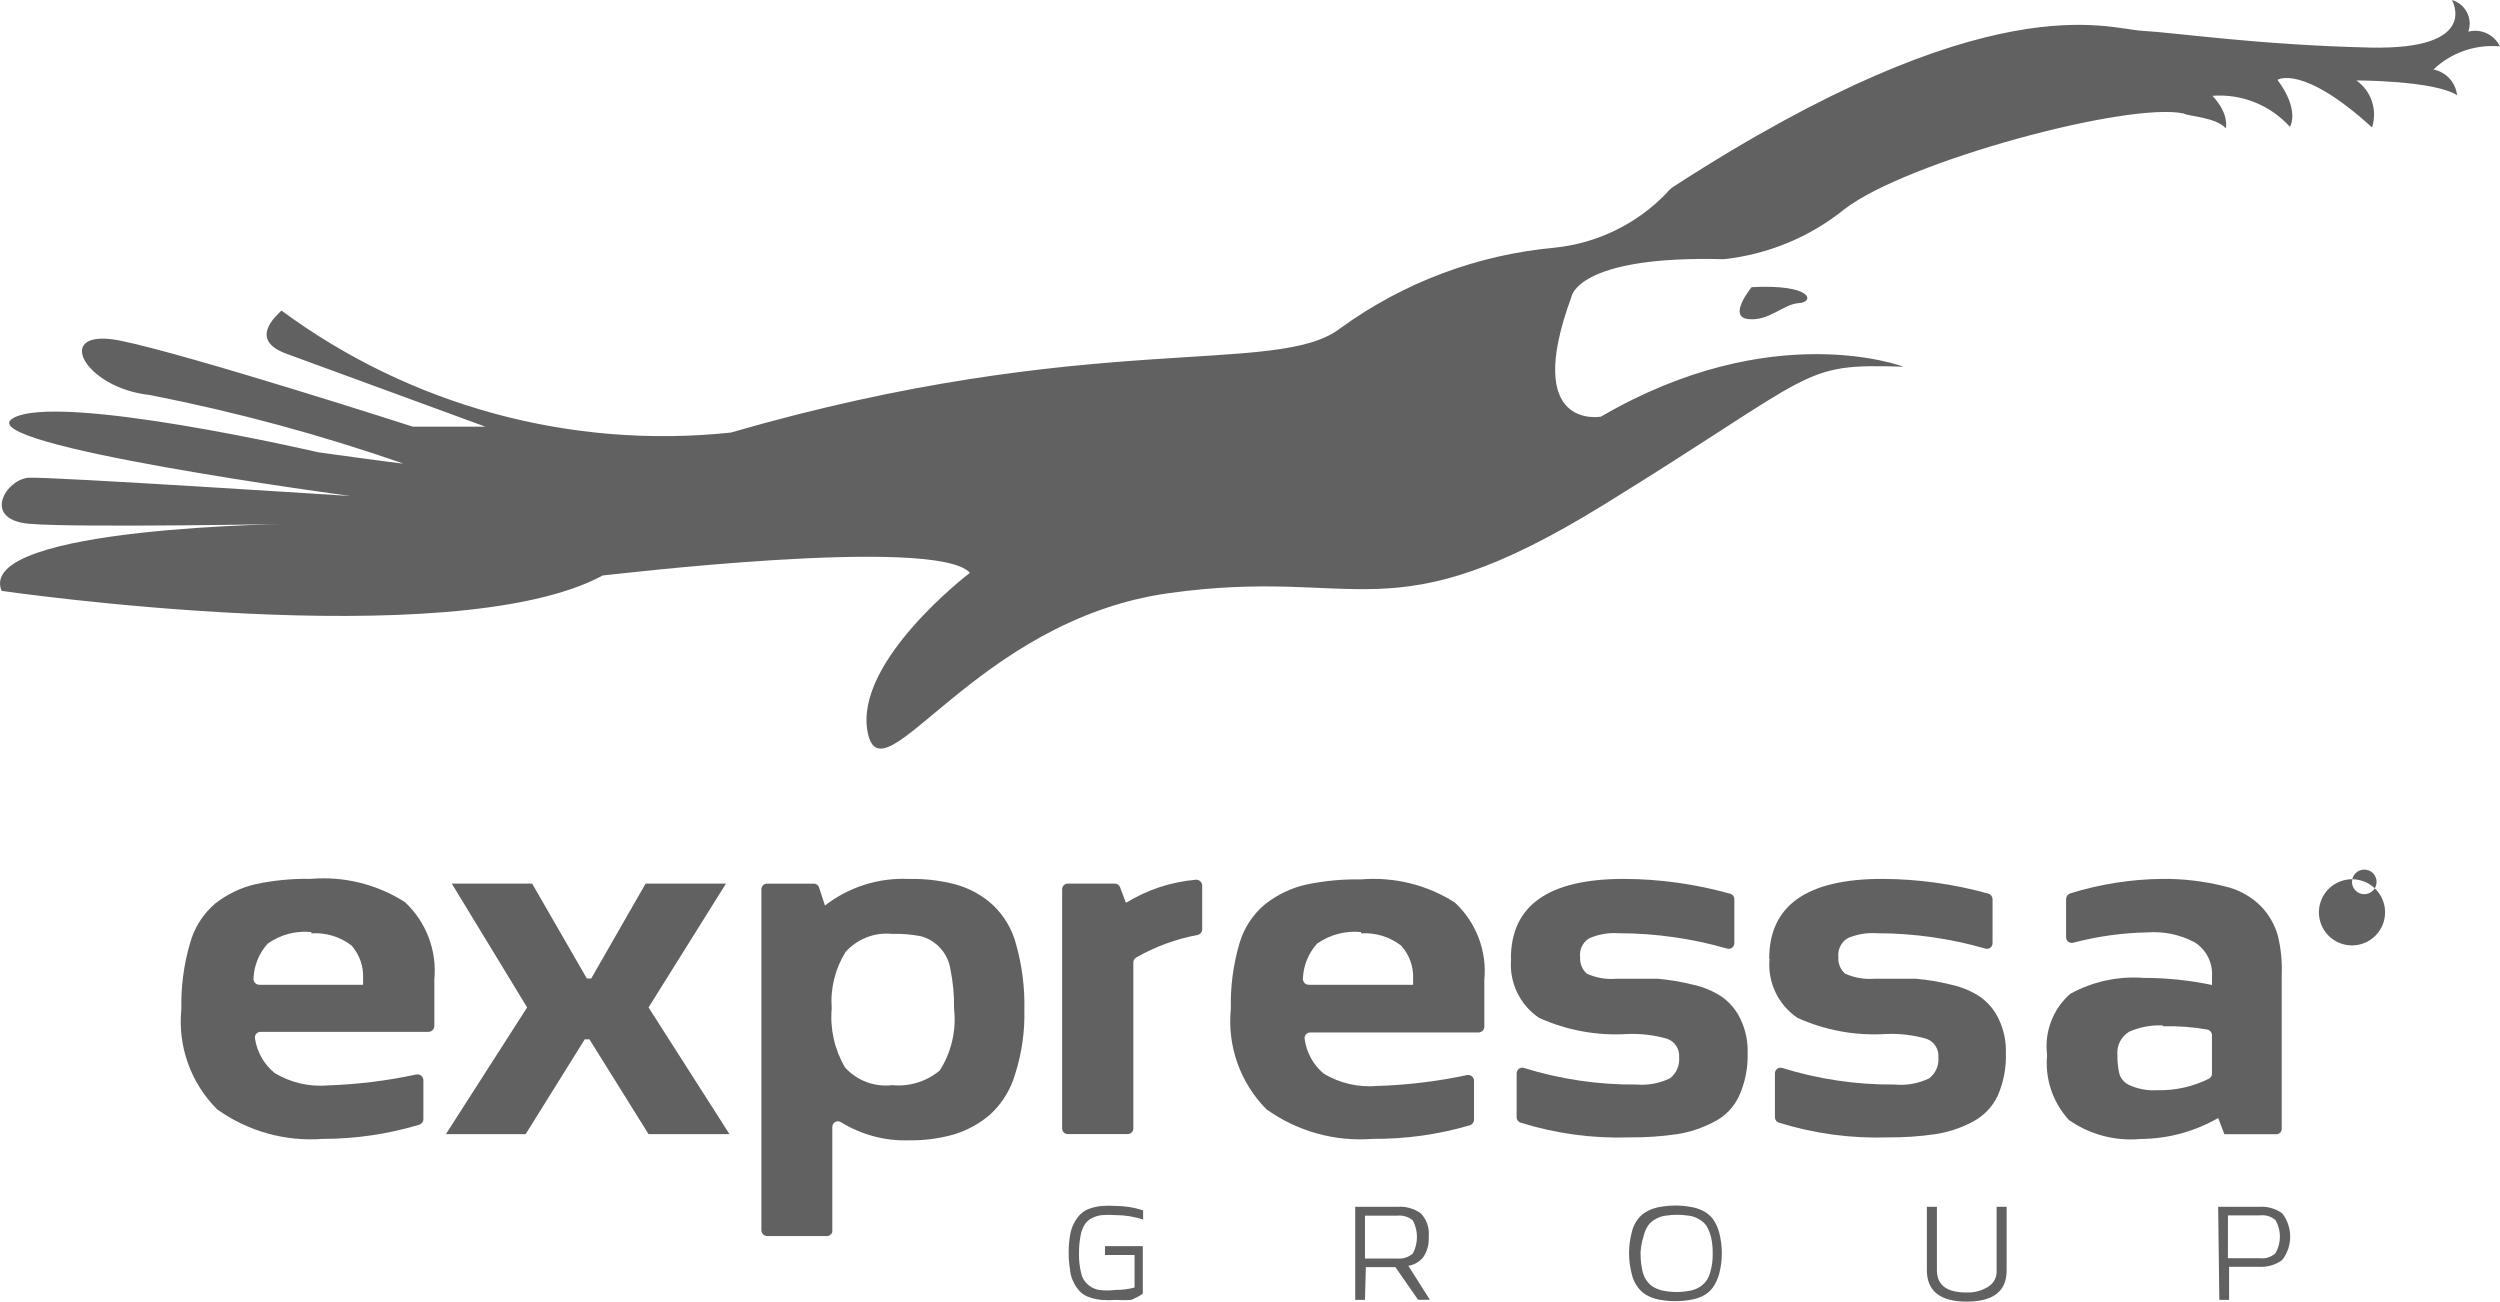
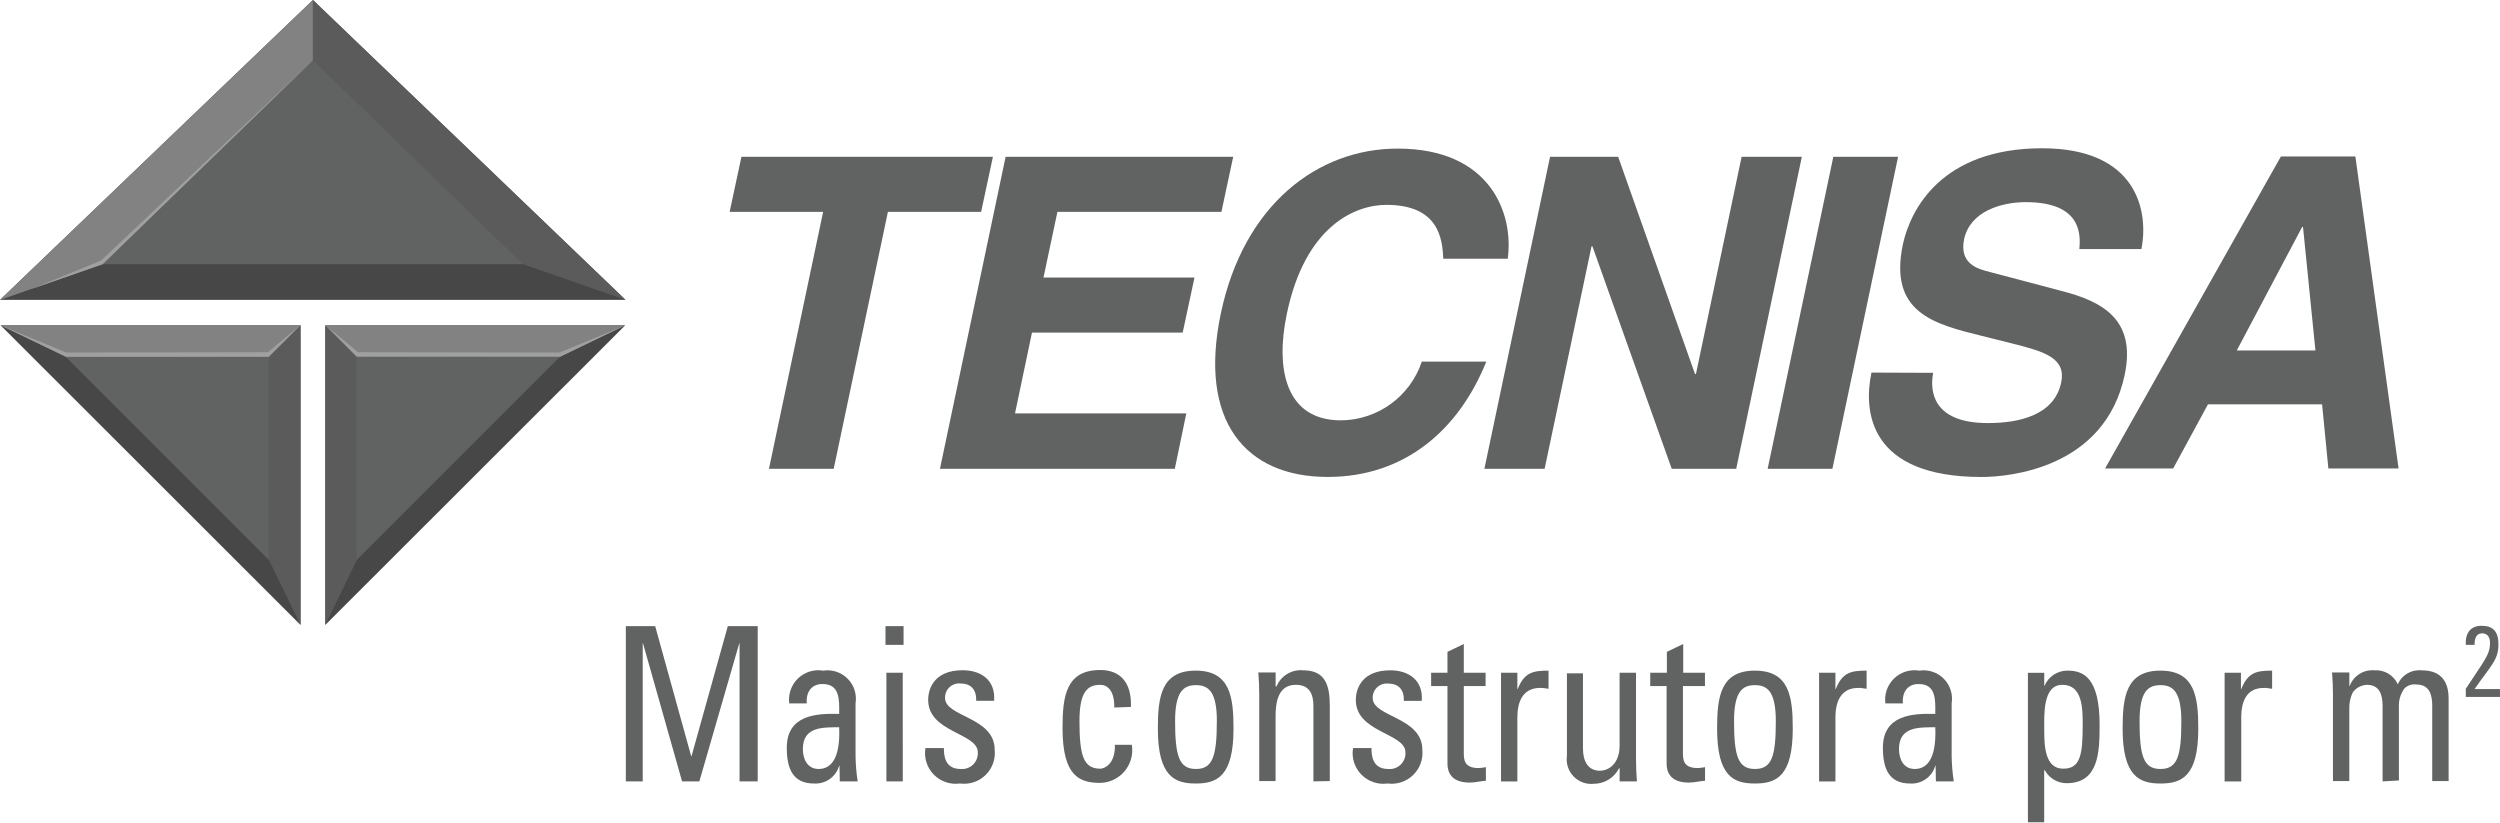
- <svg xmlns="http://www.w3.org/2000/svg" width="129.893" height="67.631" viewBox="0 0 129.893 67.631">
+ <svg xmlns="http://www.w3.org/2000/svg" width="158.945" height="52.276" viewBox="0 0 158.945 52.276">
  <defs>
-     <style>.a{fill:#616161;}</style>
+     <style>.a{fill:#474747;}.a,.b,.c,.d,.e{fill-rule:evenodd;}.b{fill:#828282;}.c{fill:#5b5b5b;}.d{fill:#a0a0a0;}.e,.f{fill:#616262;}</style>
  </defs>
-   <path class="a" d="M85.064,58.076H84.88v-1.8h.783a.783.783,0,0,1,.46.123.583.583,0,0,1,.153.46.645.645,0,0,1-.092.384.522.522,0,0,1-.307.184l.46.645h-.246l-.476-.691h-.553Zm0-1.627v.829h.629A.43.43,0,0,0,86,57.186a.721.721,0,0,0,0-.645.43.43,0,0,0-.307-.092Z" transform="translate(36.647 -9.802)" />
-   <path class="a" d="M85.919,59.2a1.719,1.719,0,1,1,1.719-1.7,1.719,1.719,0,0,1-1.719,1.7Zm0-3.285a.639.639,0,1,0,0-.031Z" transform="translate(36.284 -10.079)" />
-   <path class="a" d="M56.1,55.763s-6.048,4.6-5.311,8.289,5.572-5.818,15.626-7.23,11.359,2.349,22.625-4.6,10.146-7.337,15.565-7.168c0,0-6.8-2.609-15.718,2.594,0,0-4.1.752-1.535-6.217,0,0,.261-2.164,7.92-1.965a12.019,12.019,0,0,0,6.263-2.594c3.239-2.5,14.782-5.6,17.637-4.973.169.138,1.673.184,2.18.767,0,0,.215-.706-.691-1.688a4.912,4.912,0,0,1,4.022,1.612s.553-.829-.645-2.441c0,0,1.274-.844,4.912,2.471a2.164,2.164,0,0,0-.814-2.441s4.037,0,5.234.767a1.535,1.535,0,0,0-1.228-1.335,4.421,4.421,0,0,1,3.454-1.2,1.427,1.427,0,0,0-1.642-.767A1.274,1.274,0,0,0,133.1,26s1.535,2.609-4.283,2.471S118.808,27.7,117,27.6s-7.92-2.533-24.329,8.089a1.535,1.535,0,0,0-.368.338,9.409,9.409,0,0,1-5.8,2.84,22.411,22.411,0,0,0-11.159,4.19c-3.285,2.548-12.955,0-31.666,5.418a33.4,33.4,0,0,1-23.347-6.339c-.292.292-1.735,1.535.292,2.256l10.3,3.776H27.155S15.52,44.42,11.959,43.7s-1.919,2.456,1.535,2.824a97.043,97.043,0,0,1,13.17,3.561c-.215,0-4.405-.583-4.405-.583S8.689,46.354,6.371,47.735s17.545,4.037,17.545,4.037-15.472-1-16.685-.952-2.5,2.18,0,2.395,13.968,0,13.968,0S4.407,53.322,5.788,56.7c0,0,23.439,3.408,31.237-.8C37.025,55.917,54.355,53.8,56.1,55.763Z" transform="translate(-5.707 -26)" />
-   <path class="a" d="M65.218,35.727s-1.274,1.535-.184,1.658,1.827-.783,2.64-.829S68.411,35.558,65.218,35.727Z" transform="translate(25.794 -20.807)" />
-   <path class="a" d="M19.214,69.268a8.35,8.35,0,0,1-5.5-1.535,6.447,6.447,0,0,1-1.857-5.219,11.144,11.144,0,0,1,.445-3.392,4.144,4.144,0,0,1,1.32-2.088,5.372,5.372,0,0,1,2.088-1,12.71,12.71,0,0,1,2.87-.276,7.859,7.859,0,0,1,4.881,1.2A4.866,4.866,0,0,1,25,60.994V63.4a.307.307,0,0,1-.307.307H15.975a.292.292,0,0,0-.292.353A2.855,2.855,0,0,0,16.7,65.845a4.6,4.6,0,0,0,2.763.645,26.1,26.1,0,0,0,4.6-.568.307.307,0,0,1,.368.292v2.026a.307.307,0,0,1-.215.292,17.407,17.407,0,0,1-5,.737Zm-.6-10.745a3.331,3.331,0,0,0-2.272.6,2.87,2.87,0,0,0-.737,1.8.307.307,0,0,0,.292.338h5.4v-.322a2.41,2.41,0,0,0-.6-1.719,3.07,3.07,0,0,0-2.088-.629Z" transform="translate(-2.433 -10.095)" />
-   <path class="a" d="M20.8,68.927l4.221-6.585L21.107,55.91h4.175l2.84,4.927h.23l2.824-4.927h4.175L31.33,62.342l4.206,6.585H31.33L28.26,64h-.246l-3.07,4.927Z" transform="translate(2.367 -9.999)" />
-   <path class="a" d="M34.857,74.31h-3.07a.307.307,0,0,1-.307-.292V56.29A.292.292,0,0,1,31.787,56H34.2a.276.276,0,0,1,.276.2l.307.936a6.6,6.6,0,0,1,4.359-1.381,8.749,8.749,0,0,1,2.456.292,4.713,4.713,0,0,1,1.857,1.013,4.329,4.329,0,0,1,1.274,2.149,11.558,11.558,0,0,1,.414,3.346,10.115,10.115,0,0,1-.476,3.331A4.6,4.6,0,0,1,43.361,68a5.234,5.234,0,0,1-1.873,1.028,8.182,8.182,0,0,1-2.333.307,6.339,6.339,0,0,1-3.53-.936.292.292,0,0,0-.46.246V74.1A.307.307,0,0,1,34.857,74.31Zm3.423-15.7a2.855,2.855,0,0,0-2.425.936,4.85,4.85,0,0,0-.721,2.932,5.157,5.157,0,0,0,.691,3.07,2.855,2.855,0,0,0,2.456.921,3.346,3.346,0,0,0,2.471-.767,4.973,4.973,0,0,0,.737-3.223A9.118,9.118,0,0,0,41.3,60.45a2.1,2.1,0,0,0-1.535-1.719,6.876,6.876,0,0,0-1.489-.123Z" transform="translate(8.08 -10.087)" />
-   <path class="a" d="M41.66,68.7V56.272a.292.292,0,0,1,.307-.292h2.425a.276.276,0,0,1,.276.184l.307.814a8.3,8.3,0,0,1,3.623-1.2.307.307,0,0,1,.338.307v2.272a.307.307,0,0,1-.246.292,10.1,10.1,0,0,0-3.177,1.167.292.292,0,0,0-.154.261V68.7a.292.292,0,0,1-.307.292h-3.07a.292.292,0,0,1-.322-.292Z" transform="translate(13.526 -10.069)" />
-   <path class="a" d="M54.734,69.257a8.35,8.35,0,0,1-5.5-1.535A6.493,6.493,0,0,1,47.381,62.5a11.144,11.144,0,0,1,.445-3.392,4.144,4.144,0,0,1,1.351-2.057,5.372,5.372,0,0,1,2.088-1,12.756,12.756,0,0,1,2.886-.276,7.844,7.844,0,0,1,4.866,1.2,4.866,4.866,0,0,1,1.535,4.037v2.41a.307.307,0,0,1-.292.307H51.51a.292.292,0,0,0-.292.353,2.855,2.855,0,0,0,.982,1.781,4.6,4.6,0,0,0,2.763.645,26.372,26.372,0,0,0,4.7-.568.307.307,0,0,1,.353.292v2.026a.307.307,0,0,1-.215.292,17.406,17.406,0,0,1-5.065.706ZM54.15,58.512a3.377,3.377,0,0,0-2.287.6,2.87,2.87,0,0,0-.737,1.8.307.307,0,0,0,.307.338h5.418v-.322a2.41,2.41,0,0,0-.629-1.719,3.07,3.07,0,0,0-2.072-.629Z" transform="translate(16.57 -10.084)" />
-   <path class="a" d="M56.855,59.894c0-2.763,1.949-4.144,5.879-4.144a20.691,20.691,0,0,1,5.5.767.292.292,0,0,1,.23.292v2.272a.292.292,0,0,1-.368.292,20.461,20.461,0,0,0-5.633-.8,3.285,3.285,0,0,0-1.535.261,1,1,0,0,0-.476.982,1.044,1.044,0,0,0,.353.86,3.07,3.07,0,0,0,1.535.261h2.134a11.636,11.636,0,0,1,1.827.307,4.359,4.359,0,0,1,1.535.645,2.963,2.963,0,0,1,.952,1.151,3.822,3.822,0,0,1,.368,1.75,5.111,5.111,0,0,1-.445,2.241,2.824,2.824,0,0,1-1.32,1.351,6.14,6.14,0,0,1-1.888.629,16.149,16.149,0,0,1-2.471.169,17.069,17.069,0,0,1-5.679-.767.292.292,0,0,1-.2-.276V65.85a.292.292,0,0,1,.384-.276,19.125,19.125,0,0,0,5.833.86,3.377,3.377,0,0,0,1.75-.322,1.243,1.243,0,0,0,.476-1.09.936.936,0,0,0-.629-.967,6.539,6.539,0,0,0-2.057-.246,9.64,9.64,0,0,1-4.6-.844,3.331,3.331,0,0,1-1.443-3.07Z" transform="translate(21.647 -10.085)" />
-   <path class="a" d="M65.6,59.894q0-4.144,5.879-4.144a20.8,20.8,0,0,1,5.511.767.307.307,0,0,1,.215.292v2.272a.292.292,0,0,1-.368.292,20.384,20.384,0,0,0-5.633-.8,3.285,3.285,0,0,0-1.535.261,1.028,1.028,0,0,0-.476.982,1.044,1.044,0,0,0,.353.86,3.147,3.147,0,0,0,1.535.261h2.134a11.636,11.636,0,0,1,1.827.307,4.359,4.359,0,0,1,1.535.645,2.963,2.963,0,0,1,.952,1.151,3.822,3.822,0,0,1,.368,1.75,5.126,5.126,0,0,1-.43,2.241,2.963,2.963,0,0,1-1.32,1.351,6.14,6.14,0,0,1-1.9.629,16.149,16.149,0,0,1-2.471.169,17.131,17.131,0,0,1-5.679-.767.292.292,0,0,1-.2-.276V65.85a.292.292,0,0,1,.384-.276,19.126,19.126,0,0,0,5.833.86,3.377,3.377,0,0,0,1.8-.322,1.243,1.243,0,0,0,.476-1.09.936.936,0,0,0-.629-.967,6.539,6.539,0,0,0-2.1-.246,9.64,9.64,0,0,1-4.6-.844,3.331,3.331,0,0,1-1.443-3.07Z" transform="translate(26.323 -10.085)" />
-   <path class="a" d="M75.01,64.9a3.623,3.623,0,0,1,1.2-3.177,6.846,6.846,0,0,1,3.822-.829,17.161,17.161,0,0,1,3.546.368v-.445a1.949,1.949,0,0,0-.89-1.765,4.513,4.513,0,0,0-2.471-.522,16.286,16.286,0,0,0-3.853.537.292.292,0,0,1-.368-.292v-1.98a.322.322,0,0,1,.215-.292A16.67,16.67,0,0,1,81,55.75a12.694,12.694,0,0,1,3.223.384,3.838,3.838,0,0,1,1.888,1.028A3.638,3.638,0,0,1,87,58.7a7.414,7.414,0,0,1,.2,2.042v7.982a.276.276,0,0,1-.292.292H84.22l-.322-.844a8.12,8.12,0,0,1-4.022,1.09,5.6,5.6,0,0,1-3.73-.982A4.375,4.375,0,0,1,75.01,64.9Zm6.032-1.535a3.9,3.9,0,0,0-1.765.322,1.274,1.274,0,0,0-.614,1.213,4.007,4.007,0,0,0,.107,1,.967.967,0,0,0,.553.583,3.07,3.07,0,0,0,1.4.246,5.71,5.71,0,0,0,2.7-.6.292.292,0,0,0,.153-.261v-2a.307.307,0,0,0-.246-.292,11.865,11.865,0,0,0-2.318-.169Z" transform="translate(31.352 -10.085)" />
-   <path class="a" d="M41.957,70.171a5.572,5.572,0,0,1,0-1.842,1.965,1.965,0,0,1,.23-.66,1.7,1.7,0,0,1,.338-.445,1.274,1.274,0,0,1,.491-.276,2.594,2.594,0,0,1,.6-.123,4.606,4.606,0,0,1,.706,0,4.483,4.483,0,0,1,1.428.23v.476a4.605,4.605,0,0,0-1.428-.23,4.741,4.741,0,0,0-.721,0,1.535,1.535,0,0,0-.537.169.906.906,0,0,0-.368.353,1.627,1.627,0,0,0-.2.568,4.451,4.451,0,0,0-.077.86,3.884,3.884,0,0,0,.107,1.044,1.044,1.044,0,0,0,.338.6,1.167,1.167,0,0,0,.583.292,3.408,3.408,0,0,0,.875,0,3.668,3.668,0,0,0,.982-.123V69.373H43.768v-.46h1.965v2.471a3.485,3.485,0,0,1-.6.322,5.172,5.172,0,0,1-.8,0,4.606,4.606,0,0,1-.737,0,2.594,2.594,0,0,1-.6-.123,1.274,1.274,0,0,1-.491-.276,1.8,1.8,0,0,1-.338-.46,1.857,1.857,0,0,1-.215-.675Z" transform="translate(13.644 -4.167)" />
-   <path class="a" d="M52.087,71.687H51.58V66.852h2.18a1.857,1.857,0,0,1,1.228.338A1.535,1.535,0,0,1,55.4,68.4a1.734,1.734,0,0,1-.276,1.059,1.259,1.259,0,0,1-.783.46l1.121,1.765h-.614l-1.182-1.7H52.133Zm0-4.375v2.226H53.76a1.074,1.074,0,0,0,.814-.261,1.827,1.827,0,0,0,0-1.719,1.074,1.074,0,0,0-.814-.246Z" transform="translate(18.833 -4.149)" />
-   <path class="a" d="M64.027,71.708a4.451,4.451,0,0,1-1.535,0,2.087,2.087,0,0,1-.645-.2,1.428,1.428,0,0,1-.522-.43,1.75,1.75,0,0,1-.338-.721,4.252,4.252,0,0,1,0-2.149,1.75,1.75,0,0,1,.338-.721,1.535,1.535,0,0,1,.522-.414,2.087,2.087,0,0,1,.645-.2,4.451,4.451,0,0,1,1.535,0,2.087,2.087,0,0,1,.645.2,1.535,1.535,0,0,1,.522.414,2.257,2.257,0,0,1,.338.721,4.252,4.252,0,0,1,0,2.149,2.257,2.257,0,0,1-.338.721,1.427,1.427,0,0,1-.522.43,2.087,2.087,0,0,1-.645.2Zm-2.579-2.425a3.853,3.853,0,0,0,.123,1.028,1.351,1.351,0,0,0,.4.629,1.535,1.535,0,0,0,.583.276,3.577,3.577,0,0,0,1.535,0,1.4,1.4,0,0,0,.568-.276,1.243,1.243,0,0,0,.4-.629,3.269,3.269,0,0,0,.138-1.028,3.591,3.591,0,0,0-.092-.86,2.088,2.088,0,0,0-.246-.583,1.2,1.2,0,0,0-.4-.338,1.32,1.32,0,0,0-.507-.169,3.914,3.914,0,0,0-1.2,0,1.32,1.32,0,0,0-.507.169,1.075,1.075,0,0,0-.4.338,1.719,1.719,0,0,0-.246.583,3.591,3.591,0,0,0-.153.844Z" transform="translate(23.792 -4.17)" />
-   <path class="a" d="M70.93,70.15v-3.3h.522v3.3q0,1.151,1.535,1.151a2,2,0,0,0,1.121-.292.921.921,0,0,0,.445-.86v-3.3h.522v3.3c0,1.09-.691,1.627-2.088,1.627S70.93,71.194,70.93,70.15Z" transform="translate(29.185 -4.147)" />
-   <path class="a" d="M80.79,66.852h2.1a1.857,1.857,0,0,1,1.228.338,1.98,1.98,0,0,1,0,2.425,1.857,1.857,0,0,1-1.228.353H81.358v1.719h-.507Zm.507,2.671h1.658a1.028,1.028,0,0,0,.814-.261,1.719,1.719,0,0,0,0-1.719,1.028,1.028,0,0,0-.814-.246H81.3Z" transform="translate(34.459 -4.149)" />
+   <g transform="translate(-6.69 -35.74)">
+     <g transform="translate(6.69 35.74)">
+       <path class="a" d="M17.44,46.49V65.538L36.507,46.49Z" transform="translate(3.243 -25.807)" />
+       <path class="a" d="M6.69,54.807,26.585,35.74,46.46,54.807Z" transform="translate(-6.69 -35.74)" />
+       <path class="b" d="M6.69,54.807,26.585,35.74V47.881Z" transform="translate(-6.69 -35.74)" />
+       <path class="c" d="M17.03,47.881V35.74L36.905,54.807Z" transform="translate(2.865 -35.74)" />
+       <path class="c" d="M17.44,46.49V65.538l6.234-12.853Z" transform="translate(3.243 -25.807)" />
+       <path class="b" d="M17.44,46.49l6.234,6.2,12.833-6.2Z" transform="translate(3.243 -25.807)" />
+       <path class="d" d="M32.323,48.222,19.509,48.2,17.45,46.49l1.982,2h12.91l4.156-2Z" transform="translate(3.253 -25.807)" />
+       <path class="a" d="M25.777,46.49V65.538L6.71,46.49Z" transform="translate(-6.672 -25.807)" />
+       <path class="c" d="M19.614,46.49V65.538L13.38,52.685Z" transform="translate(-0.508 -25.807)" />
+       <path class="b" d="M25.777,46.49l-6.234,6.2L6.71,46.49Z" transform="translate(-6.672 -25.807)" />
+       <g transform="translate(4.175 3.829)">
+         <path class="e" d="M23.452,37.73,10.08,50.7H36.8Z" transform="translate(-7.733 -37.73)" />
+         <path class="e" d="M18.48,47.53V60.44L31.39,47.53Z" transform="translate(0.029 -28.674)" />
+         <path class="e" d="M21.77,60.44V47.53H8.86Z" transform="translate(-8.86 -28.674)" />
+       </g>
+       <g transform="translate(2.059 3.848)">
+         <path class="d" d="M12.224,50.689,7.76,52.247l4.368-1.789L25.577,37.74Z" transform="translate(-7.76 -37.74)" />
+       </g>
+       <path class="d" d="M10.885,48.222,23.7,48.2l2.059-1.712-2,2H10.866l-4.156-2Z" transform="translate(-6.672 -25.807)" />
+     </g>
+     <g transform="translate(53.079 45.168)">
+       <path class="e" d="M40.863,44.422h5.926l.75-3.5H31.55l-.75,3.5h5.945L33.3,60.757h4.117Z" transform="translate(-30.8 -40.381)" />
+       <path class="e" d="M56.394,40.92H41.925L37.75,60.757H52.681l.731-3.521H42.522L43.6,52.1h9.582l.75-3.5h-9.6l.885-4.175H55.644Z" transform="translate(-24.378 -40.381)" />
+       <path class="e" d="M65.444,47.673c.4-2.925-1.116-7.023-7-7.023-5.06,0-9.774,3.54-11.236,10.467C45.761,57.966,48.762,61.526,54,61.526c4.926,0,8.35-3.021,10.082-7.331h-4.1a5.463,5.463,0,0,1-5.137,3.733c-3.483,0-4.194-3.194-3.444-6.773,1.174-5.618,4.368-6.927,6.33-6.927,3.386,0,3.559,2.232,3.617,3.425h4.1Z" transform="translate(-15.976 -40.631)" />
+       <path class="e" d="M69.189,54.735h-.058L64.244,40.92H59.915L55.74,60.757h3.829l2.982-14.142h.058L67.65,60.757h4.1L75.923,40.92H72.094Z" transform="translate(-7.754 -40.381)" />
+       <path class="e" d="M73.393,40.92H69.275L65.1,60.757h4.117Z" transform="translate(0.895 -40.381)" />
+       <path class="e" d="M68.608,54.9c-.519,2.463-.173,6.638,7,6.638,1.732,0,7.85-.539,9.1-6.5.75-3.559-1.481-4.675-4.021-5.33L76.15,48.509c-.789-.192-1.963-.519-1.655-2.078.385-1.789,2.367-2.367,3.925-2.367,3.579,0,3.483,2.1,3.406,2.982H85.77c.481-2.424-.289-6.407-6.311-6.407-6.388,0-8.37,3.887-8.851,6.1-.924,4.368,2,5.079,5.022,5.83l2,.5c1.963.5,3.367.9,3.04,2.463-.443,2.1-2.713,2.578-4.656,2.578-3.579,0-3.694-2.1-3.483-3.194L68.608,54.9Z" transform="translate(3.987 -40.64)" />
+       <path class="e" d="M82.792,56.668h7.254l.4,4.079h4.464L92.162,40.91H87.429L76.25,60.747h4.329l2.213-4.079Zm5.984-11.275h.058l.789,7.85h-5l4.156-7.85Z" transform="translate(11.198 -40.391)" />
+     </g>
+     <g transform="translate(46.479 75.529)">
+       <path class="f" d="M28.447,66.3H27.37V56.43h1.866l2.29,8.273h.019l2.309-8.273h1.9V66.3H34.6V57.527h-.019L32.045,66.3h-1.1l-2.482-8.774h-.019V66.3Z" transform="translate(-27.37 -56.411)" />
+       <path class="f" d="M36.038,63.942h-.019a1.561,1.561,0,0,1-1.6,1.135c-1.347,0-1.732-.943-1.732-2.27,0-2.1,1.886-2.193,3.329-2.155.019-.924.038-1.9-1.058-1.9-.693,0-1.058.5-1,1.231H32.844A1.866,1.866,0,0,1,35,57.9a1.809,1.809,0,0,1,2.059,2.078v3.329a11.716,11.716,0,0,0,.135,1.635H36.057l-.019-1ZM33.71,62.883c0,.673.308,1.27,1,1.27.635,0,1.4-.423,1.308-2.655C35.037,61.517,33.71,61.421,33.71,62.883Z" transform="translate(-22.454 -55.052)" />
+       <path class="f" d="M35.95,56.43H37.1v1.193H35.95Zm1.1,9.87H36.008V59.393h1.039Z" transform="translate(-19.442 -56.411)" />
+       <path class="f" d="M39.464,65.086a1.949,1.949,0,0,1-2.193-2.251h1.174c0,.4.019,1.328,1.058,1.328A1,1,0,0,0,40.6,63.1c0-1.231-3.155-1.251-3.155-3.329,0-.731.4-1.886,2.193-1.886,1.135,0,2.1.6,2,1.943H40.5c.019-.731-.346-1.1-1-1.1a.894.894,0,0,0-.981.924c0,1.212,3.155,1.193,3.155,3.29A1.956,1.956,0,0,1,39.464,65.086Z" transform="translate(-18.223 -55.062)" />
+       <path class="f" d="M45.09,60.266c.019-1.135-.481-1.443-.885-1.443-.789,0-1.328.4-1.328,2.29,0,2.251.269,3.04,1.328,3.04.231,0,.962-.269.924-1.52h1.077a2.082,2.082,0,0,1-2,2.424c-1.347,0-2.405-.443-2.405-3.483,0-2.02.212-3.694,2.405-3.694,1.27,0,2,.808,1.943,2.347l-1.058.038Z" transform="translate(-14.036 -55.071)" />
+       <path class="f" d="M44.95,61.594c0-2.02.212-3.694,2.405-3.694s2.405,1.674,2.405,3.694c0,3.04-1.058,3.483-2.405,3.483C46.027,65.077,44.95,64.634,44.95,61.594Zm3.752-.481c0-1.886-.539-2.29-1.328-2.29s-1.328.4-1.328,2.29c0,2.251.269,3.04,1.328,3.04S48.7,63.345,48.7,61.113Z" transform="translate(-11.125 -55.052)" />
+       <path class="f" d="M51.772,64.951V60.16c0-.731-.231-1.347-1.116-1.347-1.135,0-1.289,1.1-1.289,2.039v4.079H48.328V59.468q0-.722-.058-1.443h1.1v.885h.058a1.663,1.663,0,0,1,1.693-1.02c1.366,0,1.693.885,1.693,2.251v4.791l-1.039.019Z" transform="translate(-8.057 -55.062)" />
+       <path class="f" d="M53.594,65.086A1.949,1.949,0,0,1,51.4,62.835h1.174c0,.4.019,1.328,1.058,1.328a1,1,0,0,0,1.1-1.058c0-1.231-3.155-1.251-3.155-3.329,0-.731.4-1.886,2.193-1.886,1.135,0,2.1.6,2,1.943H54.633c.019-.731-.346-1.1-1-1.1a.894.894,0,0,0-.981.924c0,1.212,3.155,1.193,3.155,3.29A1.964,1.964,0,0,1,53.594,65.086Z" transform="translate(-5.166 -55.062)" />
+       <path class="f" d="M55.019,58.848V57.52l1.039-.5v1.828h1.385v.847H56.058v4.214c0,.443,0,1,.943,1a3.542,3.542,0,0,0,.462-.058v.866c-.346.019-.673.115-1.02.115-.981,0-1.424-.443-1.424-1.231V59.694H53.98v-.847Z" transform="translate(-2.781 -55.866)" />
+       <path class="f" d="M57.329,59.074h.019c.423-1.058.962-1.174,1.963-1.174v1.154c-.1-.019-.192-.019-.269-.038A1.183,1.183,0,0,0,58.772,59c-1.135,0-1.443.943-1.443,1.866v4.079H56.29V58.035h1.039v1.039Z" transform="translate(-0.647 -55.052)" />
+       <path class="f" d="M61.818,57.97h1.039v5.464q0,.722.058,1.443h-1.1V64.05h-.038a1.8,1.8,0,0,1-1.6.981,1.561,1.561,0,0,1-1.712-1.77V58.008h1.02V62.8c0,.827.346,1.4,1.077,1.4.558,0,1.251-.443,1.251-1.6V57.97Z" transform="translate(1.368 -54.988)" />
+       <path class="f" d="M62.278,58.848V57.52l1.039-.5v1.828H64.7v.847H63.3v4.214c0,.443,0,1,.943,1a3.541,3.541,0,0,0,.462-.058v.866c-.346.019-.673.115-1.02.115-.981,0-1.424-.443-1.424-1.231V59.694H61.22v-.847Z" transform="translate(3.909 -55.866)" />
+       <path class="f" d="M63.43,61.594c0-2.02.212-3.694,2.405-3.694s2.405,1.674,2.405,3.694c0,3.04-1.058,3.483-2.405,3.483S63.43,64.634,63.43,61.594Zm3.733-.481c0-1.886-.539-2.29-1.328-2.29s-1.328.4-1.328,2.29c0,2.251.269,3.04,1.328,3.04C66.913,64.153,67.163,63.345,67.163,61.113Z" transform="translate(5.951 -55.052)" />
+       <path class="f" d="M67.839,59.074h.019c.423-1.058.962-1.174,1.963-1.174v1.154c-.1-.019-.192-.019-.269-.038A1.27,1.27,0,0,0,69.282,59c-1.135,0-1.443.943-1.443,1.866v4.079H66.8V58.035h1.039v1.039Z" transform="translate(9.065 -55.052)" />
+       <path class="f" d="M72.258,63.942h-.019a1.561,1.561,0,0,1-1.6,1.135c-1.347,0-1.732-.943-1.732-2.27,0-2.1,1.886-2.193,3.329-2.155.019-.924.038-1.9-1.058-1.9-.693,0-1.058.5-1,1.231H69.064A1.866,1.866,0,0,1,71.219,57.9a1.809,1.809,0,0,1,2.059,2.078v3.329a11.716,11.716,0,0,0,.135,1.635H72.277l-.019-1ZM69.93,62.883c0,.673.308,1.27,1,1.27.635,0,1.4-.423,1.308-2.655C71.257,61.517,69.93,61.421,69.93,62.883Z" transform="translate(11.015 -55.052)" />
+       <path class="f" d="M74.739,58.862h.019A1.57,1.57,0,0,1,76.22,57.9c1.02,0,2.039.443,2.039,3.463,0,1.732-.058,3.694-2.1,3.694a1.579,1.579,0,0,1-1.385-.827h-.038v3.309H73.7v-9.5h1.039v.827Zm2.444,2.5c0-1.039,0-2.559-1.289-2.559-1.27,0-1.154,1.9-1.154,2.963,0,.924.058,2.367,1.193,2.367C77.048,64.153,77.183,63.21,77.183,61.363Z" transform="translate(15.441 -55.052)" />
+       <path class="f" d="M76.83,61.594c0-2.02.212-3.694,2.405-3.694s2.405,1.674,2.405,3.694c0,3.04-1.058,3.483-2.405,3.483C77.907,65.077,76.83,64.634,76.83,61.594Zm3.733-.481c0-1.886-.539-2.29-1.328-2.29s-1.328.4-1.328,2.29c0,2.251.269,3.04,1.328,3.04C80.313,64.153,80.563,63.345,80.563,61.113Z" transform="translate(18.333 -55.052)" />
+       <path class="f" d="M81.239,59.074h.019c.423-1.058.962-1.174,1.963-1.174v1.154c-.1-.019-.192-.019-.269-.038A1.27,1.27,0,0,0,82.682,59c-1.135,0-1.424.943-1.424,1.866v4.079H80.2V58.035h1.039v1.039Z" transform="translate(21.447 -55.052)" />
+       <path class="f" d="M86.963,64.951V60.16c0-.693-.173-1.347-1-1.347a1.189,1.189,0,0,0-.885.462,2.153,2.153,0,0,0-.231,1.02v4.637H83.808V59.468q0-.722-.058-1.443h1.1v.866h.019a1.536,1.536,0,0,1,1.578-1,1.509,1.509,0,0,1,1.482.885,1.488,1.488,0,0,1,1.5-.885c.654,0,1.732.173,1.732,1.789v5.253H90.119V60.141c0-.693-.173-1.347-1-1.347a.9.9,0,0,0-.77.25A1.87,1.87,0,0,0,88,60.257v4.637l-1.039.058Z" transform="translate(24.728 -55.062)" />
+       <path class="f" d="M88.171,60.942v-.519c1.193-1.828,1.539-2.155,1.539-2.925,0-.346-.154-.6-.5-.6-.4,0-.481.366-.481.731h-.558c-.038-.731.289-1.212,1-1.212.731,0,1.077.366,1.077,1.174,0,1-.462,1.328-1.52,2.848h1.616v.5H88.171Z" transform="translate(28.81 -56.42)" />
+     </g>
+   </g>
</svg>
